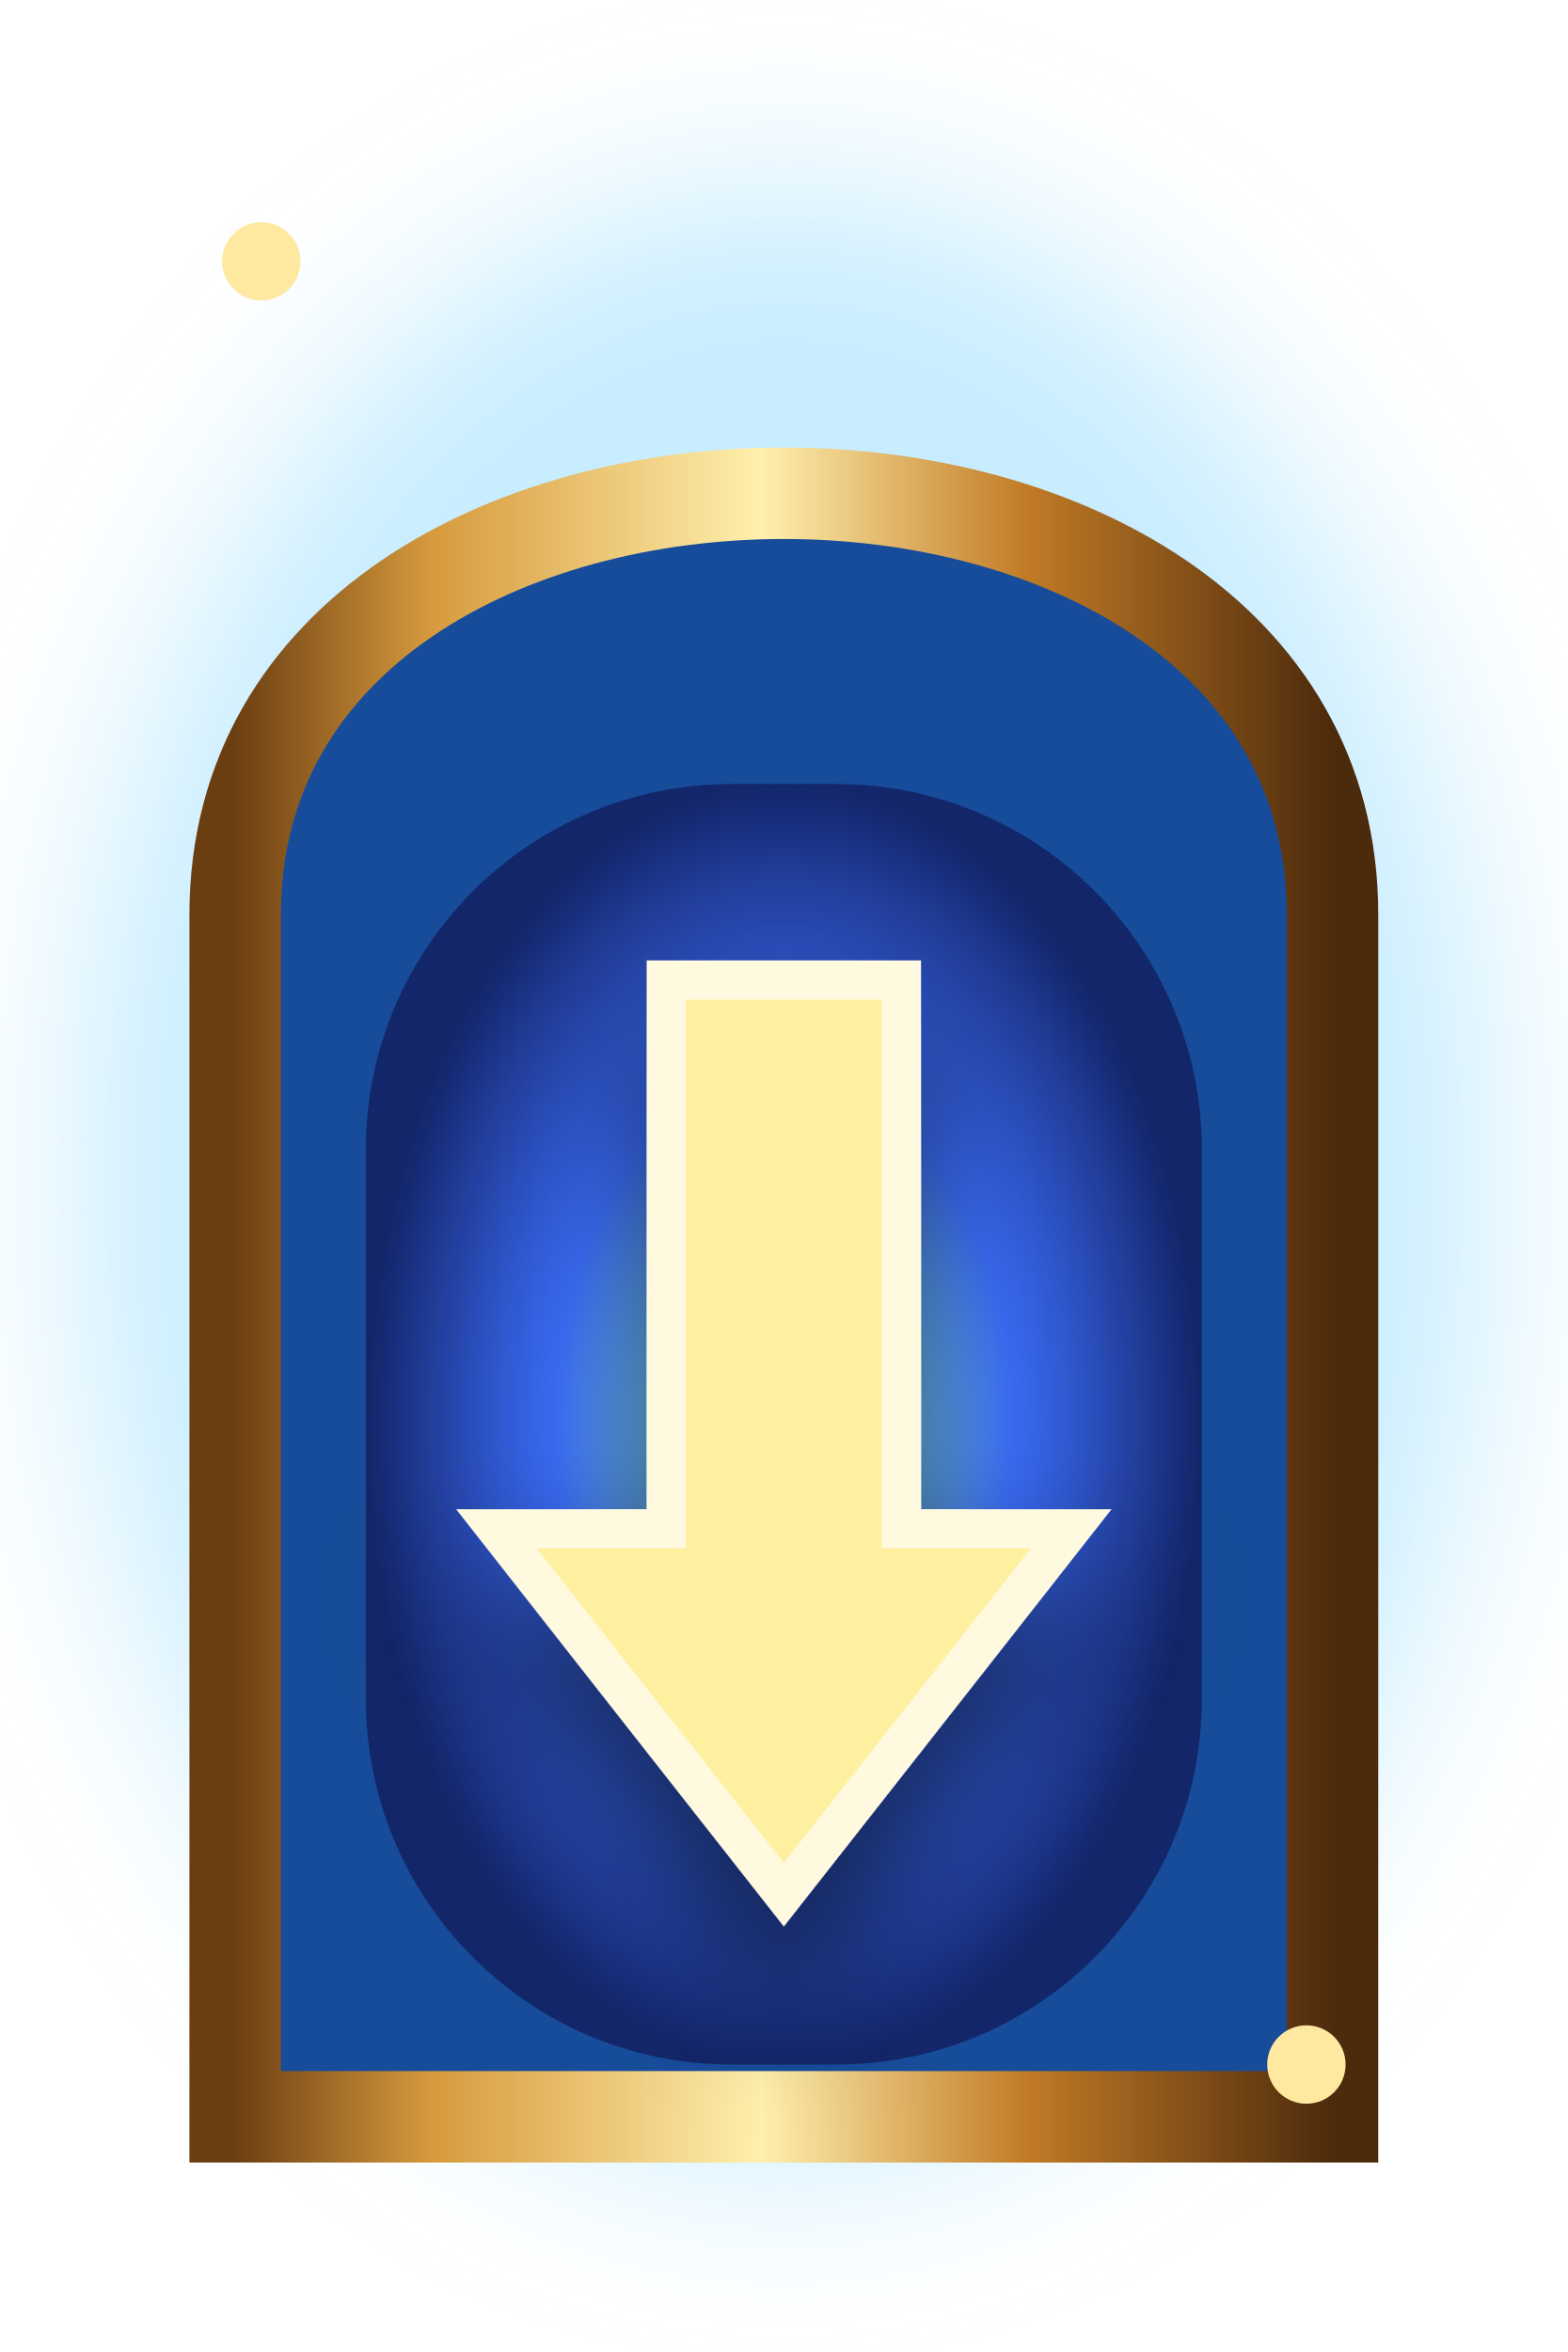
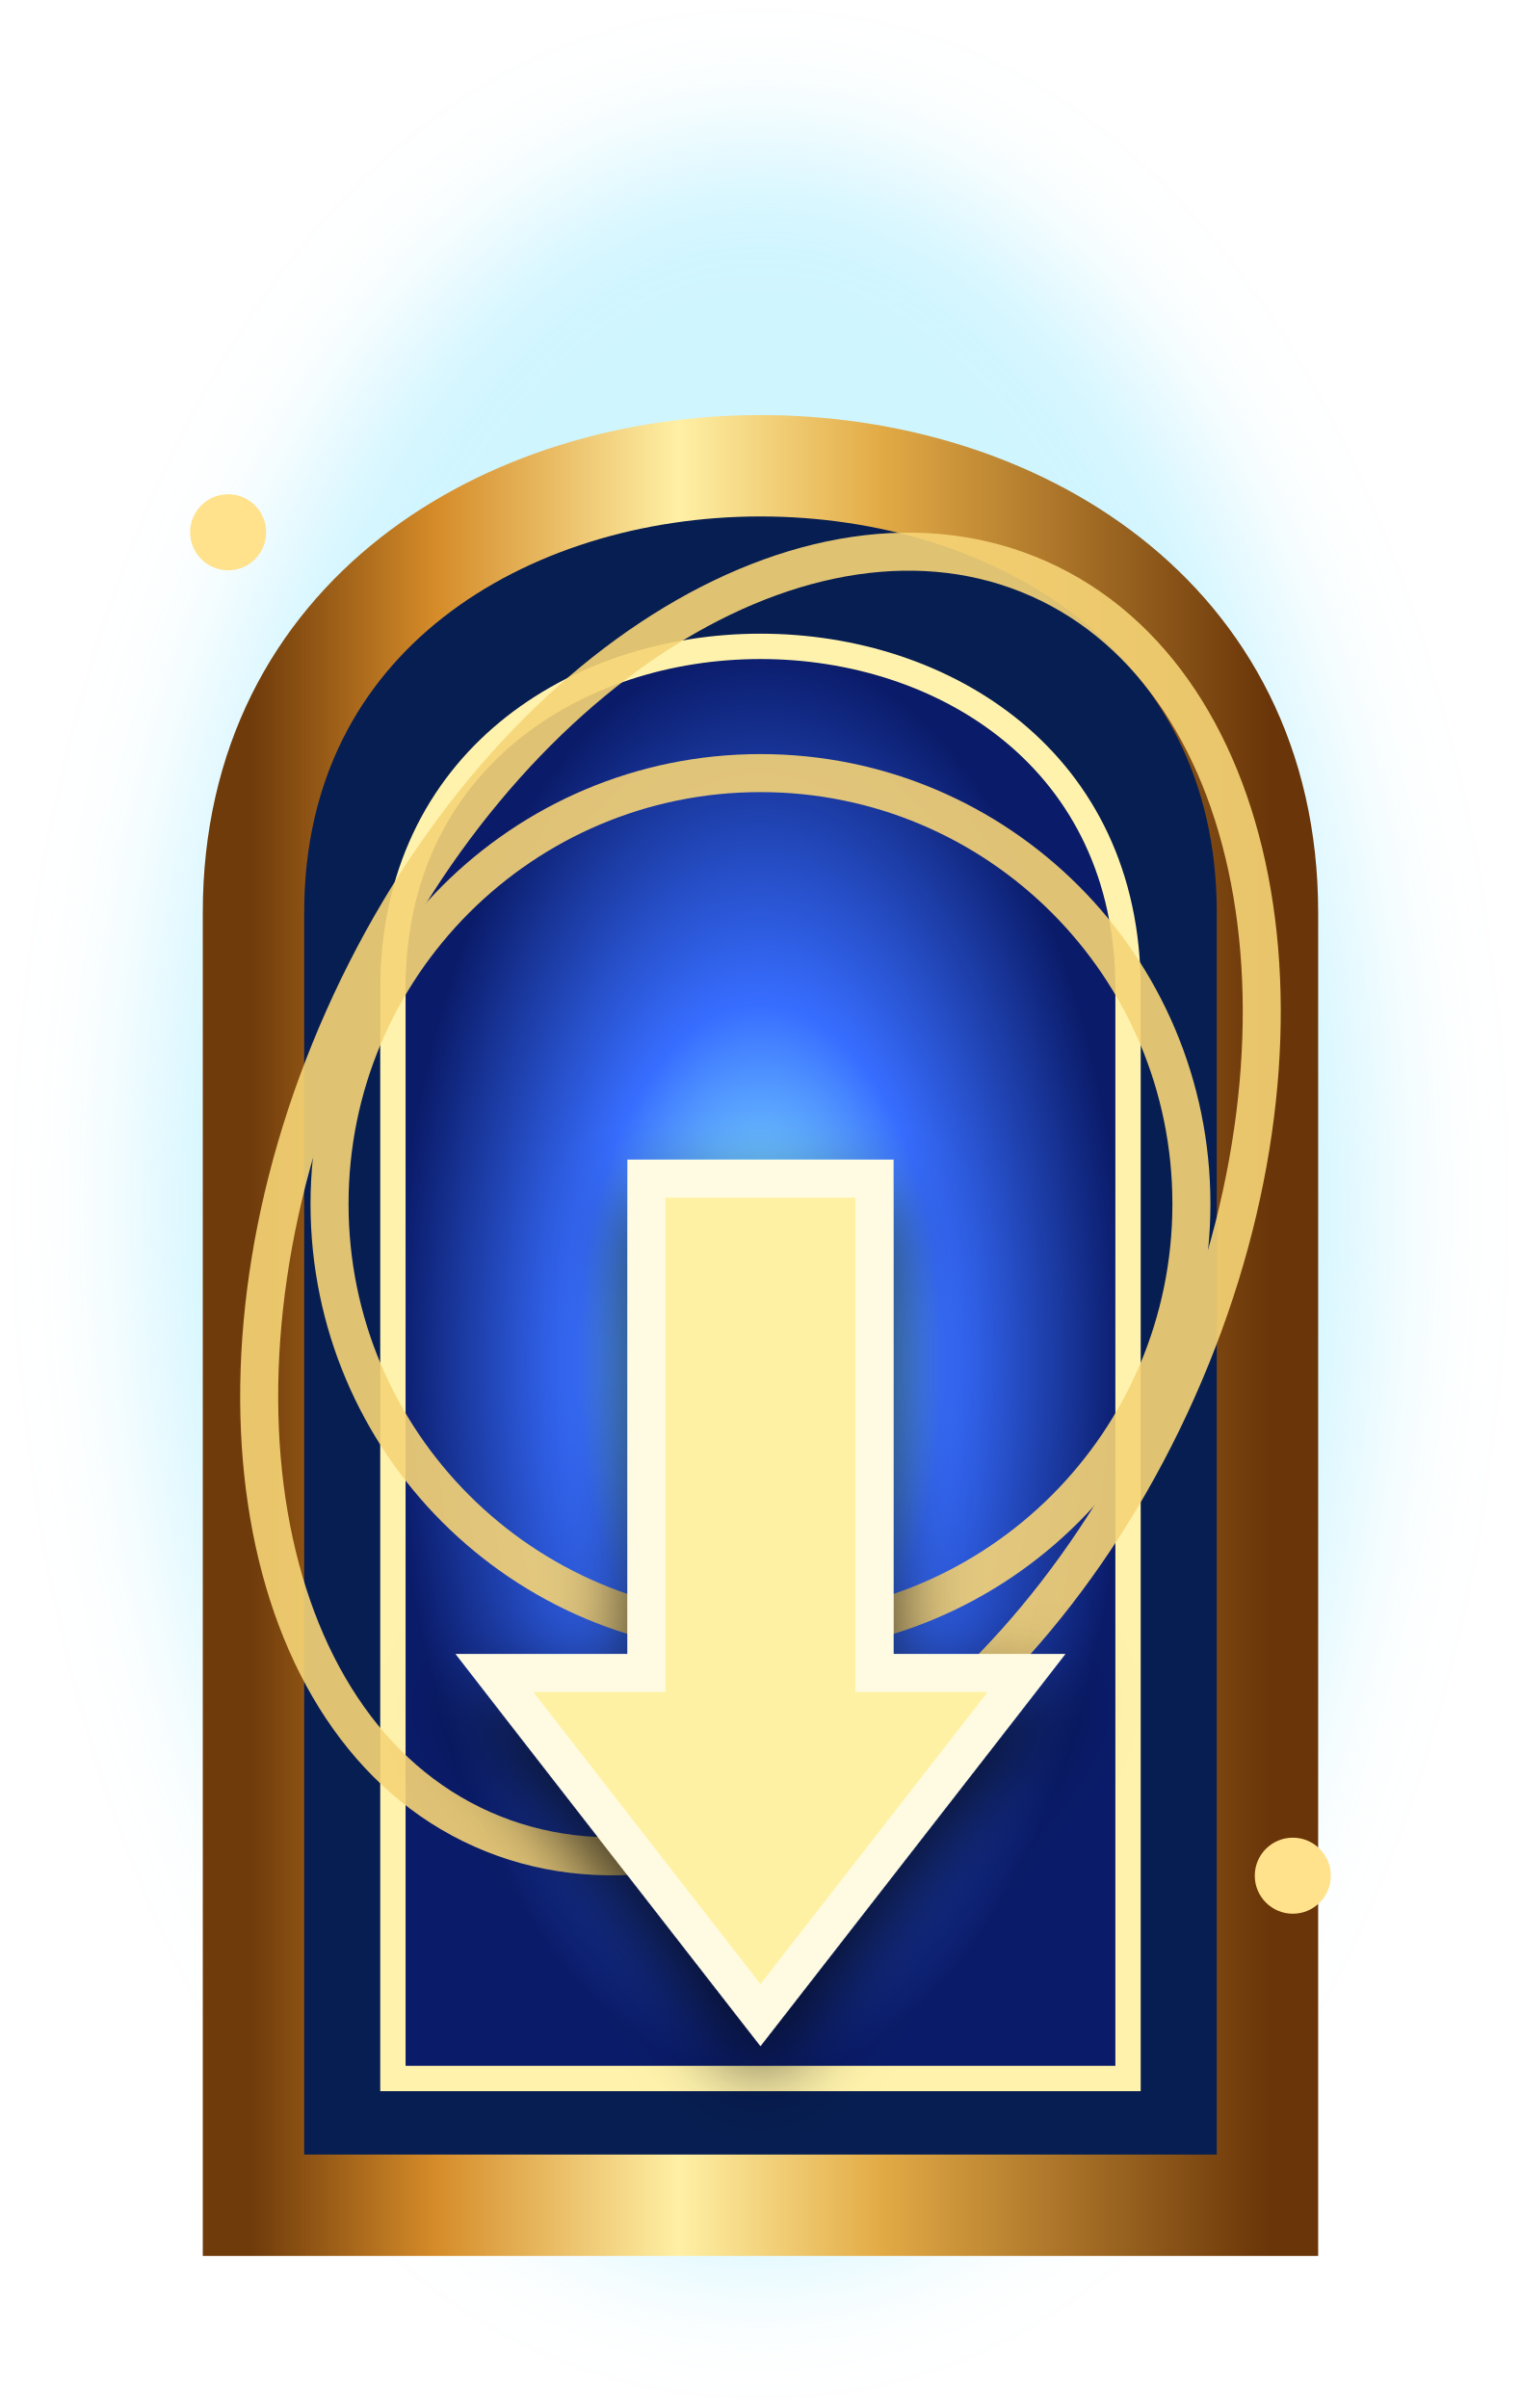
- <svg xmlns="http://www.w3.org/2000/svg" viewBox="0 0 120 180">
+ <svg xmlns="http://www.w3.org/2000/svg" data-direction="down" data-role="exit-portal" viewBox="0 0 120 190">
  <defs>
+     <linearGradient id="navy" x1="0" y1="0" x2="0" y2="1">
+       <stop stop-color="#123b70" />
+       <stop offset=".48" stop-color="#062954" />
+       <stop offset="1" stop-color="#03172f" />
+     </linearGradient>
    <linearGradient id="gold" x1="0" x2="1">
-       <stop stop-color="#6b3e12" />
-       <stop offset=".18" stop-color="#d79a3d" />
-       <stop offset=".48" stop-color="#fff0ad" />
-       <stop offset=".72" stop-color="#c27b26" />
-       <stop offset="1" stop-color="#4c2a0c" />
+       <stop stop-color="#6f3b0b" />
+       <stop offset=".18" stop-color="#d58b28" />
+       <stop offset=".42" stop-color="#fff0a5" />
+       <stop offset=".62" stop-color="#e2aa45" />
+       <stop offset="1" stop-color="#6a3508" />
    </linearGradient>
-     <linearGradient id="navy" x1="0" y1="0" x2="0" y2="1">
-       <stop stop-color="#173d70" />
-       <stop offset=".45" stop-color="#0b2b54" />
-       <stop offset="1" stop-color="#041426" />
+     <linearGradient id="gold2" x1="0" y1="0" x2="0" y2="1">
+       <stop stop-color="#fff5bd" />
+       <stop offset=".5" stop-color="#c77a1c" />
+       <stop offset="1" stop-color="#6b3c0e" />
    </linearGradient>
-     <linearGradient id="paper" x1="0" y1="0" x2="1" y2="1">
-       <stop stop-color="#fff8dc" />
-       <stop offset=".42" stop-color="#eadfbd" />
-       <stop offset="1" stop-color="#cdbb8e" />
-     </linearGradient>
+     <radialGradient id="blueGlow">
+       <stop stop-color="#fffde1" />
+       <stop offset=".16" stop-color="#87edff" />
+       <stop offset=".5" stop-color="#376dff" />
+       <stop offset="1" stop-color="#0a1b69" />
+     </radialGradient>
    <filter id="shadow" x="-30%" y="-30%" width="160%" height="180%">
-       <feDropShadow dx="0" dy="6" stdDeviation="5" flood-color="#000" flood-opacity=".65" />
+       <feDropShadow dx="0" dy="3" stdDeviation="3" flood-color="#000" flood-opacity=".75" />
    </filter>
    <filter id="glow" x="-80%" y="-80%" width="260%" height="260%">
-       <feGaussianBlur stdDeviation="7" />
+       <feGaussianBlur stdDeviation="5" />
    </filter>
  </defs>
-   <defs>
-     <radialGradient id="portal">
-       <stop stop-color="#fffbd8" />
-       <stop offset=".18" stop-color="#8cf4ff" />
-       <stop offset=".55" stop-color="#3d6fff" />
-       <stop offset="1" stop-color="#132468" />
-     </radialGradient>
-   </defs>
-   <ellipse cx="60" cy="90" rx="54" ry="75.6" fill="#6ccfff" opacity=".38" filter="url(#glow)" />
-   <path d="M18 162V70C18 27 102 27 102 70v92Z" fill="#174c9a" stroke="url(#gold)" stroke-width="7" />
-   <rect x="28" y="60" width="64" height="98" rx="28" fill="url(#portal)" opacity=".96" />
-   <path d="M60 145l-22-28h13V75h18v42h13Z" fill="#fff0a0" stroke="#fff9df" stroke-width="3" filter="url(#shadow)" />
-   <g fill="#ffe9a1">
-     <circle cx="20" cy="20" r="3" />
-     <circle cx="100" cy="158" r="3" />
+   <ellipse cx="60" cy="95" rx="48" ry="83.6" fill="#67dfff" opacity=".32" filter="url(#glow)" />
+   <path d="M20 174V72C20 25 100 25 100 72v102Z" fill="#071e52" stroke="url(#gold)" stroke-width="8" />
+   <path d="M31 164V78C31 42 89 42 89 78v86Z" fill="url(#blueGlow)" stroke="#fff2ac" stroke-width="2" />
+   <g stroke="#f6d476" fill="none" stroke-width="3" opacity=".9">
+     <circle cx="60" cy="95" r="34" />
+     <ellipse cx="60" cy="95" rx="36" ry="54" transform="rotate(24 60 95)" />
+   </g>
+   <path d="M60 159L39 132h12V93h18v39h12Z" fill="#fff1a4" stroke="#fffbe2" stroke-width="3" filter="url(#shadow)" />
+   <g fill="#ffe28b">
+     <circle cx="18" cy="42" r="3" />
+     <circle cx="102" cy="148" r="3" />
  </g>
</svg>
